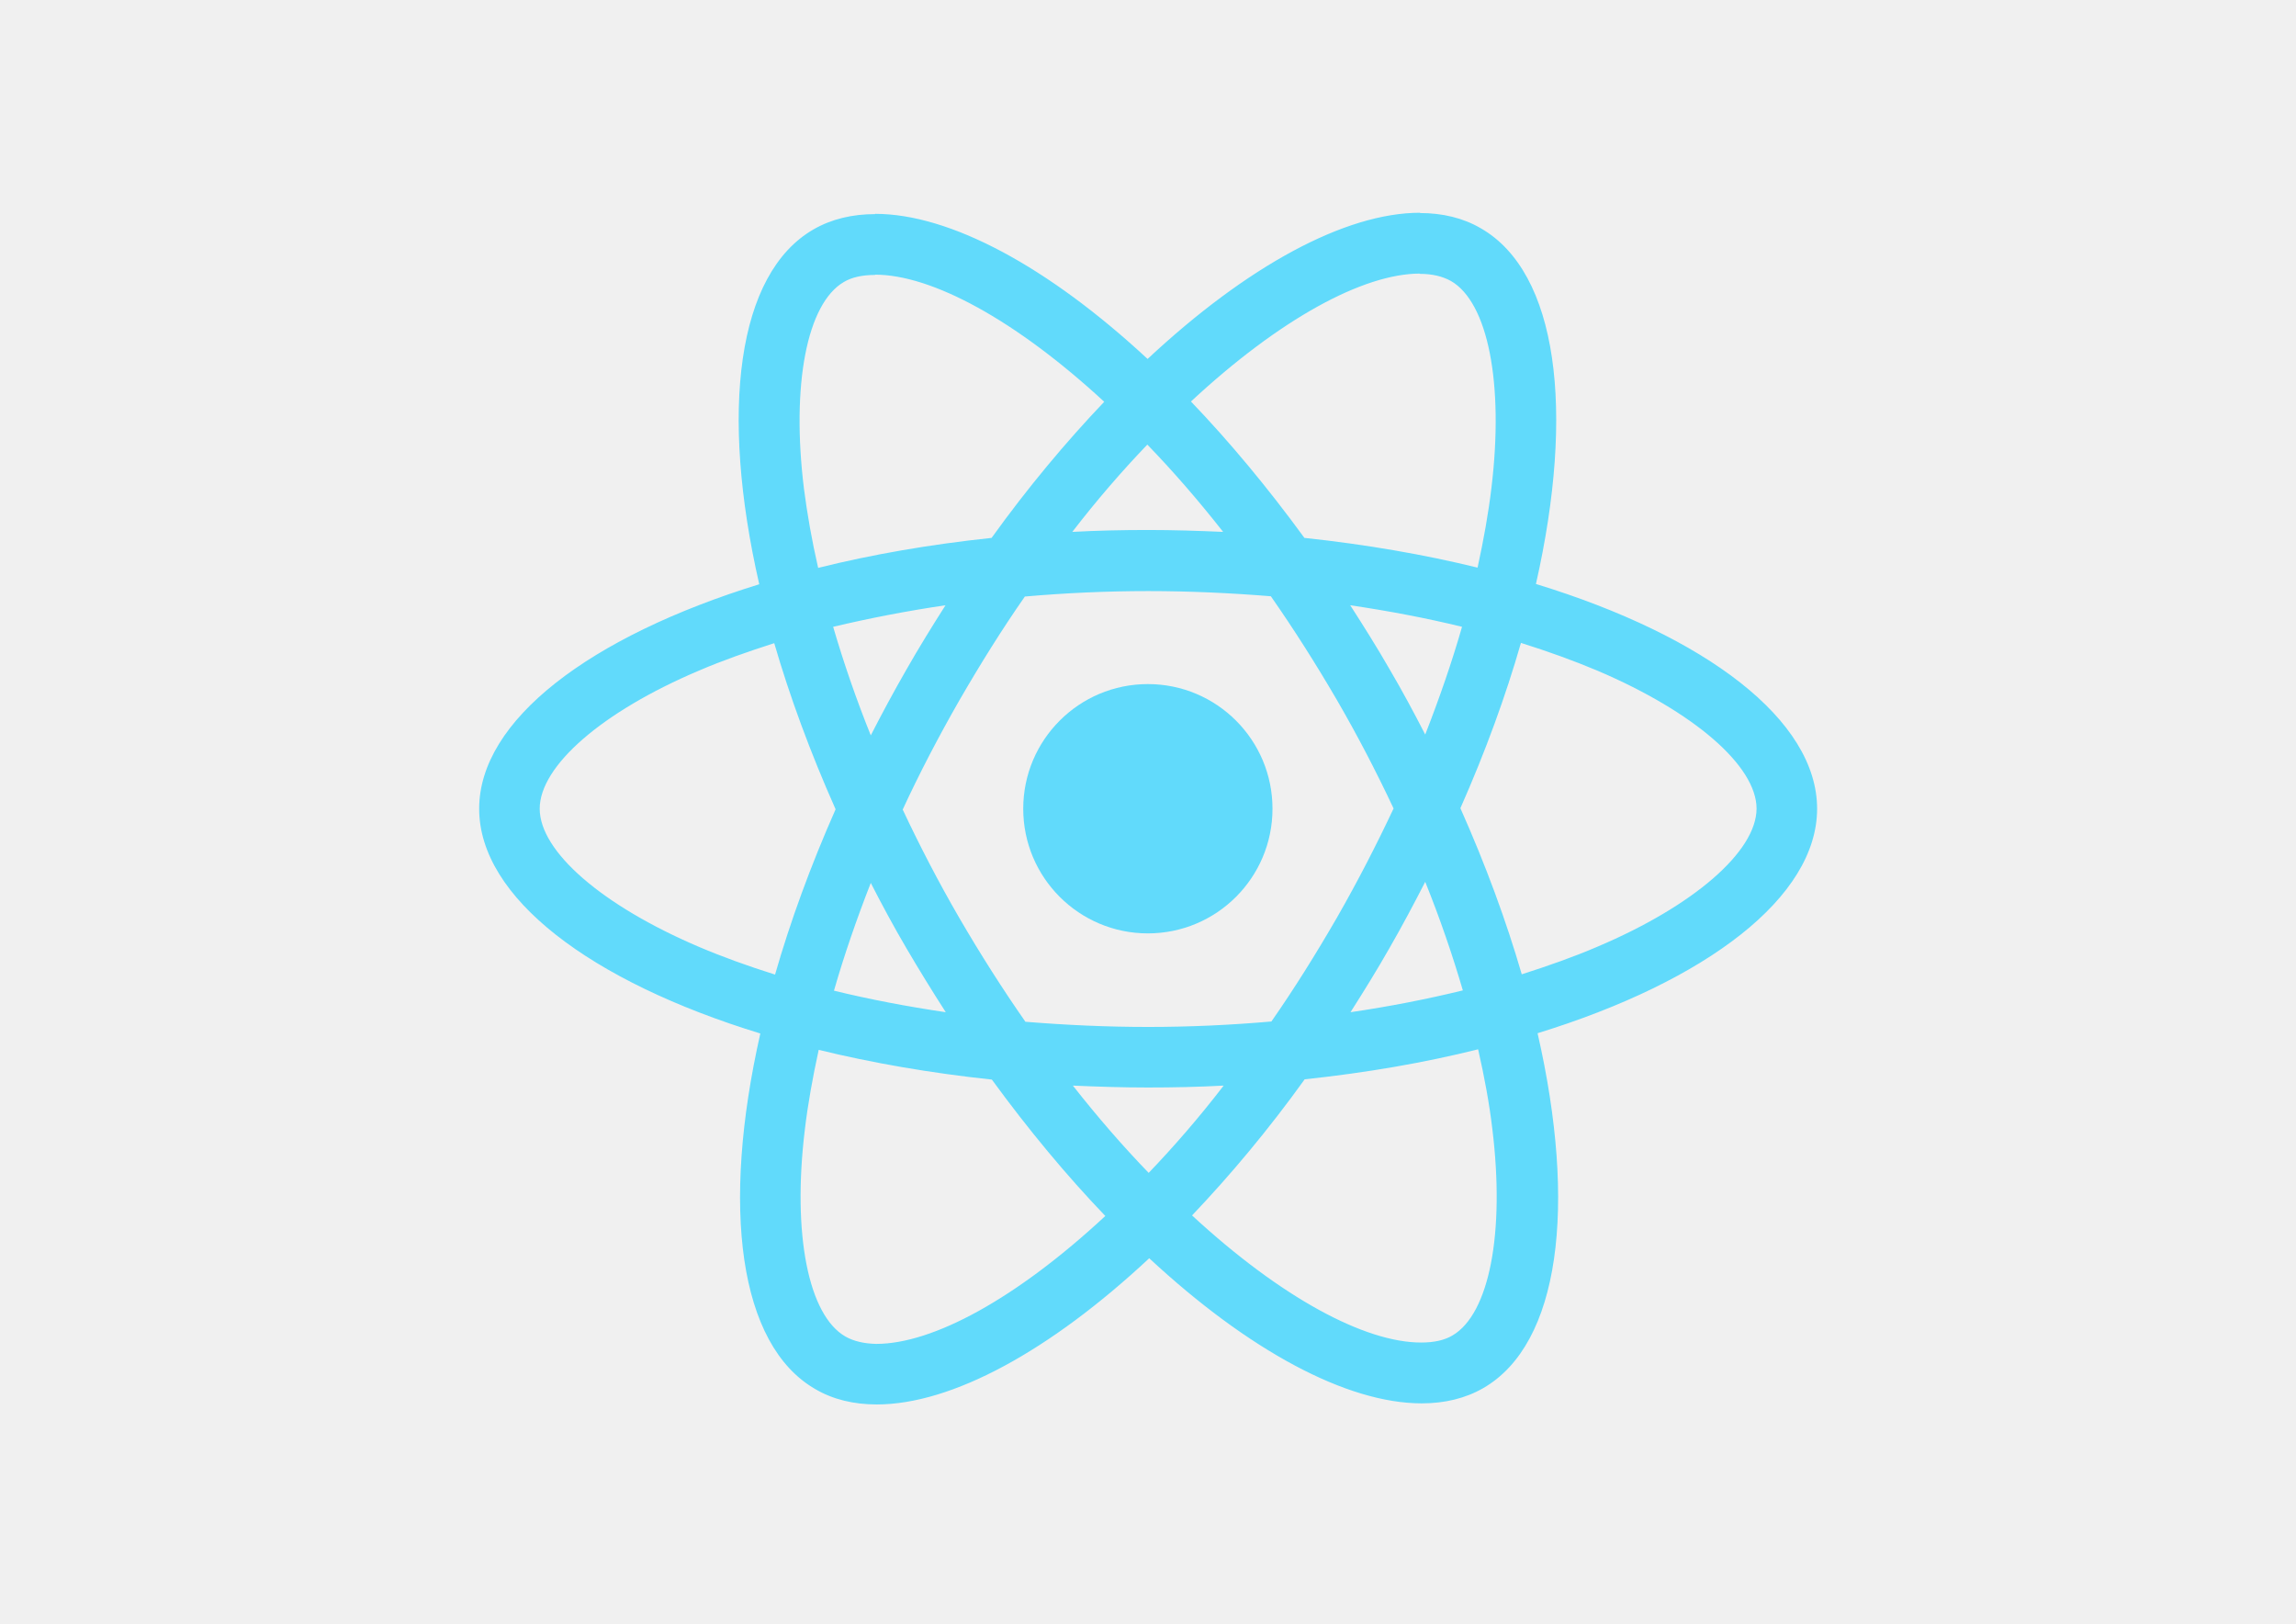
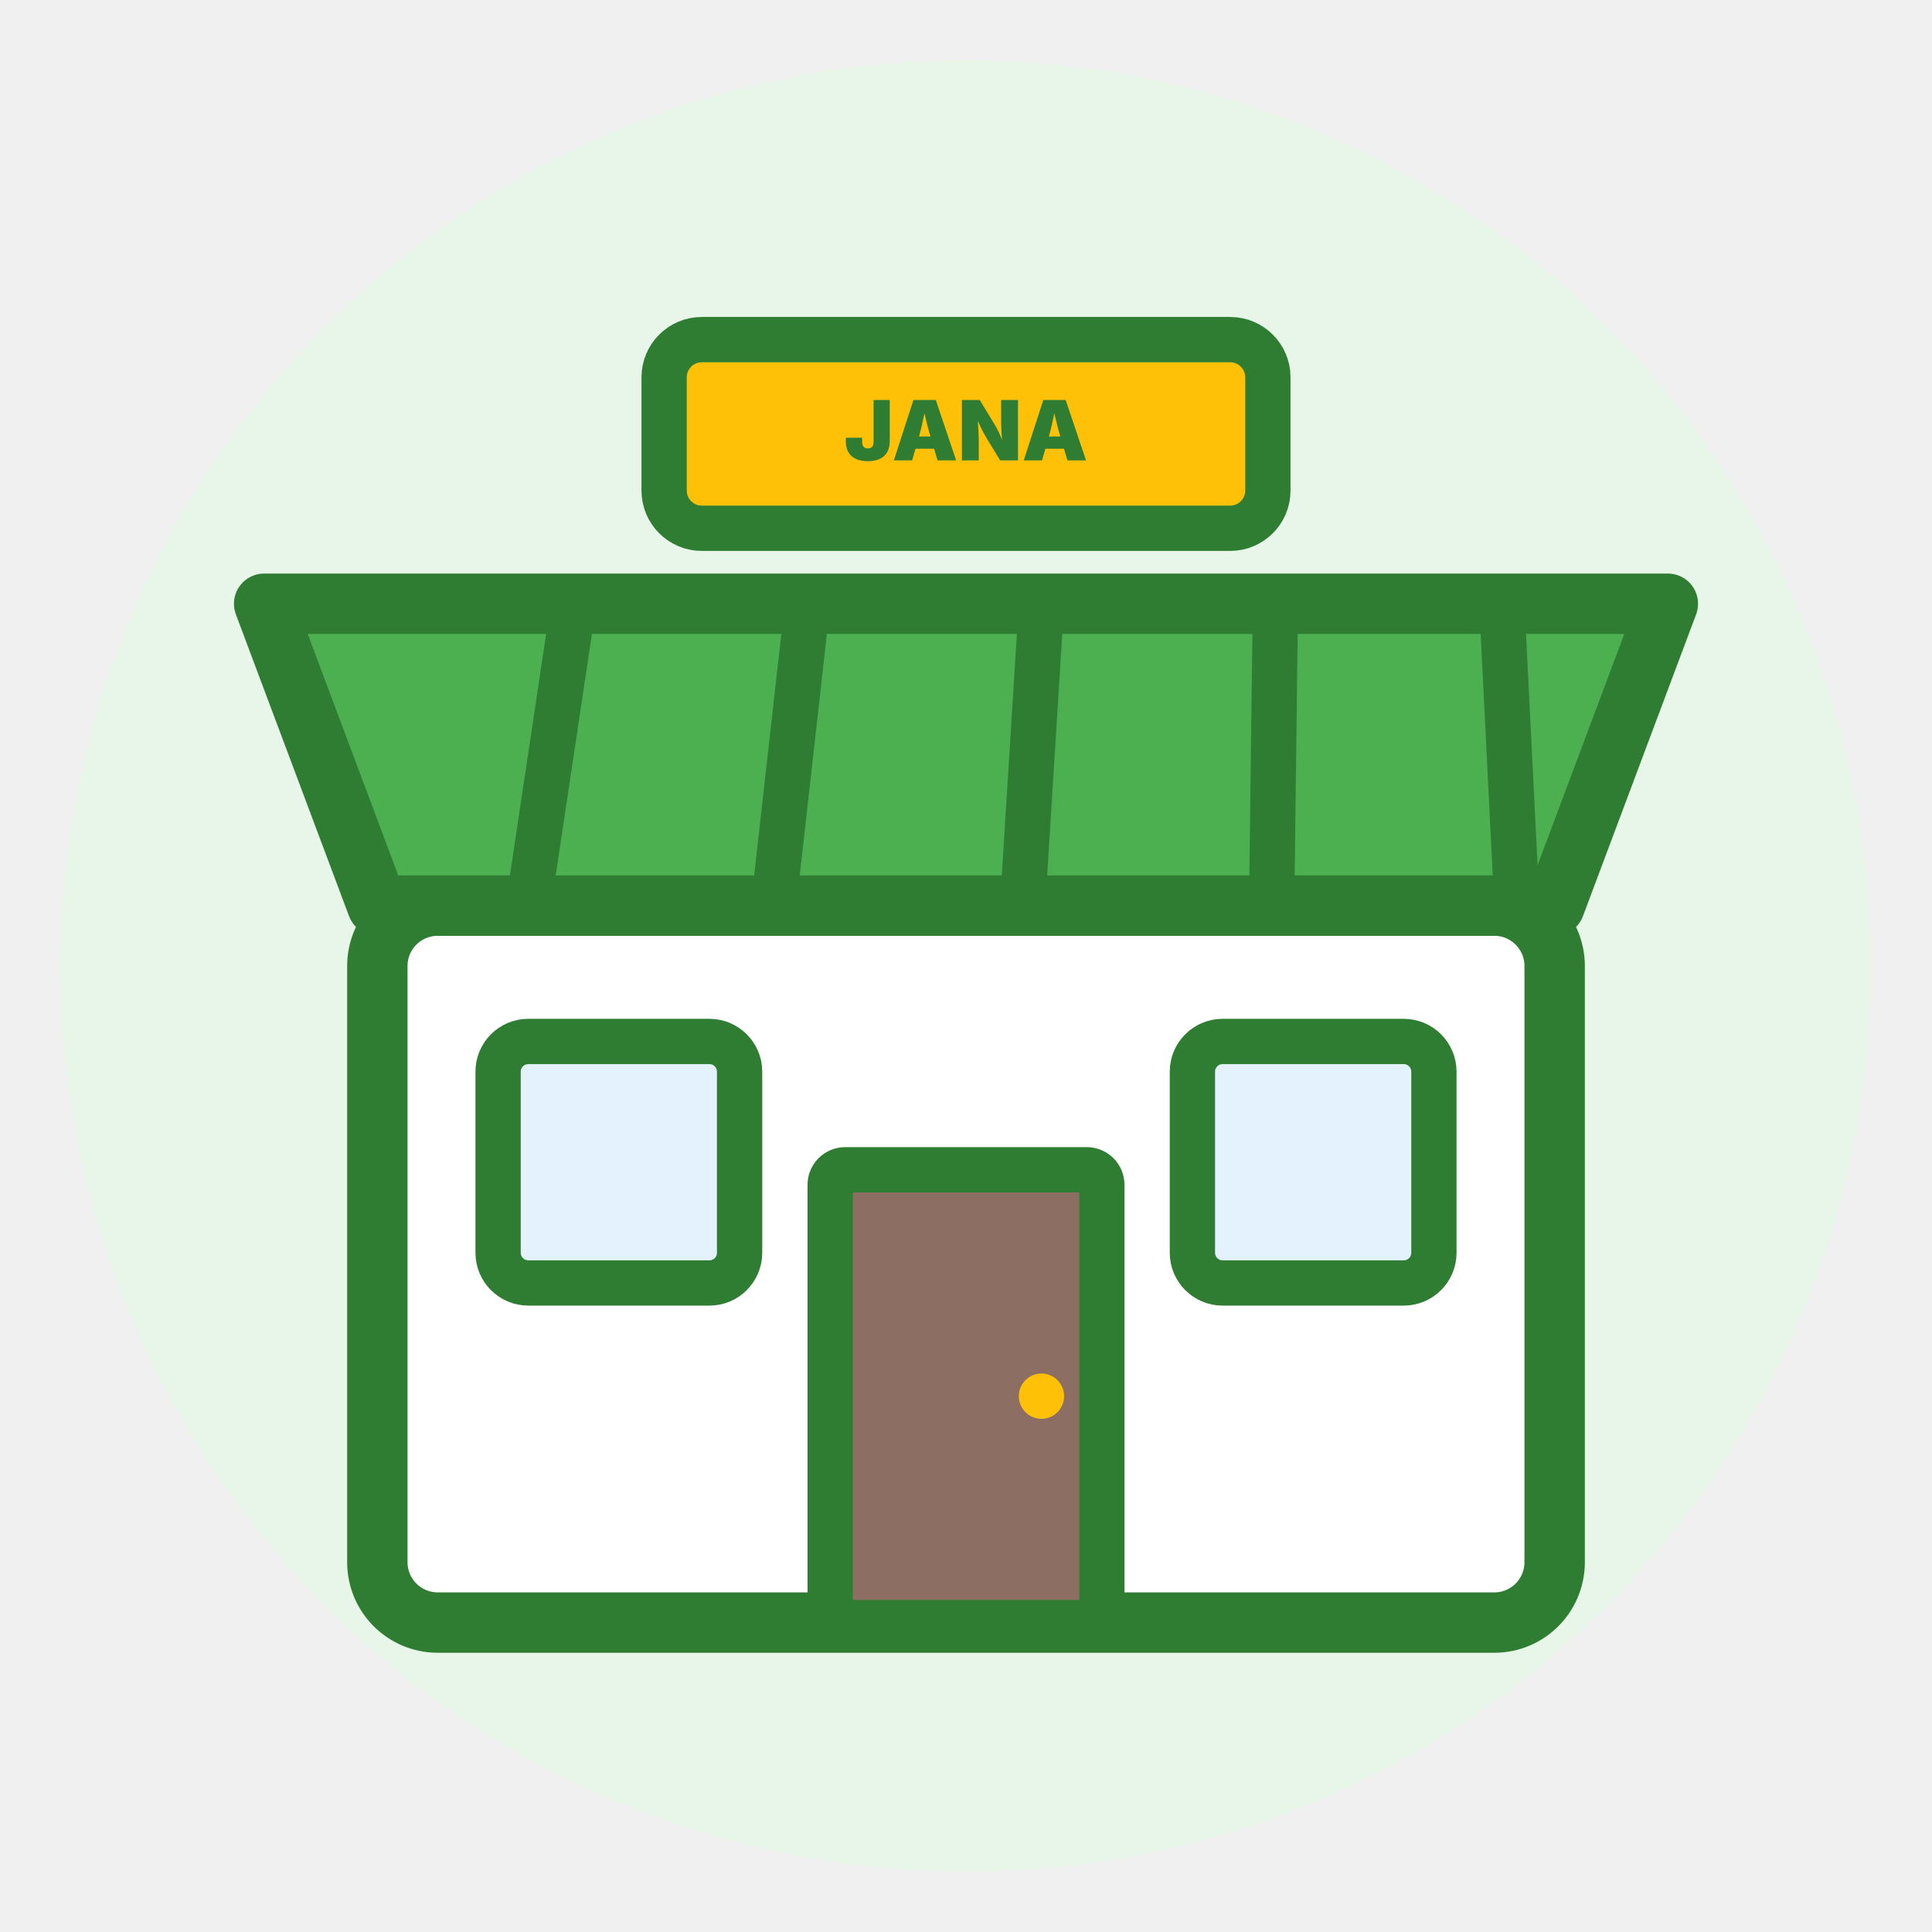
- <svg xmlns="http://www.w3.org/2000/svg" viewBox="0 0 841.9 595.3">
-   <g fill="#61DAFB">
-     <path d="M666.3 296.5c0-32.5-40.7-63.3-103.1-82.4 14.4-63.6 8-114.2-20.2-130.4-6.5-3.8-14.1-5.6-22.4-5.6v22.3c4.6 0 8.3.9 11.4 2.6 13.6 7.8 19.5 37.5 14.9 75.7-1.1 9.4-2.9 19.3-5.1 29.4-19.6-4.8-41-8.5-63.5-10.9-13.5-18.5-27.5-35.3-41.6-50 32.6-30.3 63.2-46.9 84-46.9V78c-27.5 0-63.5 19.6-99.9 53.6-36.4-33.8-72.4-53.2-99.9-53.2v22.3c20.7 0 51.4 16.5 84 46.6-14 14.7-28 31.4-41.3 49.9-22.6 2.4-44 6.1-63.6 11-2.3-10-4-19.7-5.2-29-4.7-38.2 1.1-67.9 14.6-75.8 3-1.8 6.9-2.6 11.5-2.6V78.5c-8.4 0-16 1.8-22.6 5.6-28.1 16.2-34.4 66.7-19.9 130.1-62.2 19.2-102.7 49.9-102.7 82.3 0 32.5 40.7 63.3 103.1 82.4-14.4 63.6-8 114.2 20.2 130.4 6.5 3.8 14.1 5.6 22.5 5.6 27.5 0 63.5-19.6 99.9-53.6 36.4 33.8 72.4 53.2 99.9 53.2 8.4 0 16-1.8 22.6-5.6 28.1-16.2 34.4-66.7 19.9-130.1 62-19.1 102.5-49.9 102.5-82.3zm-130.2-66.7c-3.7 12.9-8.3 26.2-13.5 39.5-4.1-8-8.4-16-13.1-24-4.6-8-9.5-15.8-14.4-23.4 14.2 2.1 27.9 4.7 41 7.9zm-45.8 106.5c-7.8 13.5-15.8 26.3-24.1 38.2-14.9 1.3-30 2-45.2 2-15.1 0-30.2-.7-45-1.9-8.3-11.9-16.4-24.6-24.2-38-7.6-13.1-14.5-26.4-20.8-39.8 6.2-13.4 13.2-26.8 20.7-39.9 7.8-13.5 15.8-26.3 24.1-38.2 14.9-1.3 30-2 45.2-2 15.1 0 30.2.7 45 1.9 8.3 11.9 16.4 24.6 24.2 38 7.6 13.1 14.5 26.4 20.8 39.8-6.3 13.4-13.2 26.8-20.7 39.9zm32.3-13c5.4 13.4 10 26.8 13.8 39.8-13.1 3.2-26.9 5.9-41.2 8 4.9-7.7 9.8-15.6 14.4-23.7 4.6-8 8.9-16.1 13-24.1zM421.2 430c-9.3-9.6-18.6-20.3-27.8-32 9 .4 18.2.7 27.5.7 9.4 0 18.7-.2 27.8-.7-9 11.7-18.3 22.4-27.5 32zm-74.4-58.9c-14.2-2.1-27.9-4.7-41-7.9 3.7-12.9 8.3-26.2 13.5-39.5 4.1 8 8.4 16 13.1 24 4.7 8 9.5 15.8 14.4 23.4zM420.7 163c9.3 9.6 18.6 20.3 27.8 32-9-.4-18.2-.7-27.5-.7-9.4 0-18.7.2-27.8.7 9-11.7 18.3-22.4 27.5-32zm-74 58.9c-4.9 7.7-9.8 15.6-14.4 23.7-4.6 8-8.9 16-13 24-5.4-13.4-10-26.8-13.8-39.8 13.1-3.1 26.9-5.8 41.2-7.9zm-90.5 125.2c-35.4-15.1-58.3-34.9-58.3-50.6 0-15.7 22.9-35.6 58.3-50.6 8.6-3.7 18-7 27.7-10.1 5.7 19.6 13.2 40 22.5 60.9-9.2 20.8-16.6 41.1-22.2 60.6-9.9-3.1-19.3-6.5-28-10.2zM310 490c-13.6-7.8-19.5-37.5-14.9-75.7 1.1-9.4 2.9-19.3 5.1-29.4 19.6 4.8 41 8.5 63.5 10.9 13.5 18.5 27.5 35.3 41.6 50-32.6 30.3-63.2 46.9-84 46.9-4.5-.1-8.3-1-11.3-2.7zm237.2-76.2c4.7 38.2-1.1 67.9-14.6 75.8-3 1.8-6.9 2.6-11.5 2.6-20.7 0-51.4-16.5-84-46.6 14-14.7 28-31.4 41.3-49.9 22.6-2.4 44-6.1 63.6-11 2.3 10.1 4.1 19.8 5.2 29.1zm38.5-66.7c-8.6 3.7-18 7-27.7 10.1-5.7-19.6-13.2-40-22.5-60.9 9.2-20.8 16.6-41.1 22.2-60.6 9.9 3.1 19.3 6.5 28.1 10.2 35.4 15.1 58.3 34.9 58.3 50.6-.1 15.7-23 35.6-58.4 50.6zM320.8 78.4z" />
-     <circle cx="420.9" cy="296.5" r="45.7" />
-     <path d="M520.5 78.1z" />
-   </g>
+ <svg xmlns="http://www.w3.org/2000/svg" viewBox="0 0 512 512" fill="none">
+   <circle cx="256" cy="256" r="240" fill="#e8f5e9" />
+   <rect x="100" y="240" width="312" height="190" rx="16" fill="#ffffff" stroke="#2e7d32" stroke-width="16" stroke-linejoin="round" />
+   <path d="M70 160 L442 160 L412 240 L100 240 Z" fill="#4caf50" stroke="#2e7d32" stroke-width="16" stroke-linejoin="round" />
+   <path d="M152 160 L140 240" stroke="#2e7d32" stroke-width="12" />
+   <path d="M214 160 L205 240" stroke="#2e7d32" stroke-width="12" />
+   <path d="M276 160 L271 240" stroke="#2e7d32" stroke-width="12" />
+   <path d="M338 160 L337 240" stroke="#2e7d32" stroke-width="12" />
+   <path d="M398 160 L402 240" stroke="#2e7d32" stroke-width="12" />
+   <rect x="132" y="276" width="64" height="64" rx="8" fill="#e3f2fd" stroke="#2e7d32" stroke-width="12" />
+   <rect x="316" y="276" width="64" height="64" rx="8" fill="#e3f2fd" stroke="#2e7d32" stroke-width="12" />
+   <rect x="220" y="310" width="72" height="120" rx="4" fill="#8d6e63" stroke="#2e7d32" stroke-width="12" />
+   <circle cx="276" cy="370" r="6" fill="#ffc107" />
+   <rect x="176" y="90" width="160" height="50" rx="10" fill="#ffc107" stroke="#2e7d32" stroke-width="12" />
+   <text x="256" y="122" font-family="'Inter', sans-serif" font-weight="900" font-size="22" fill="#2e7d32" text-anchor="middle">JANA</text>
</svg>
